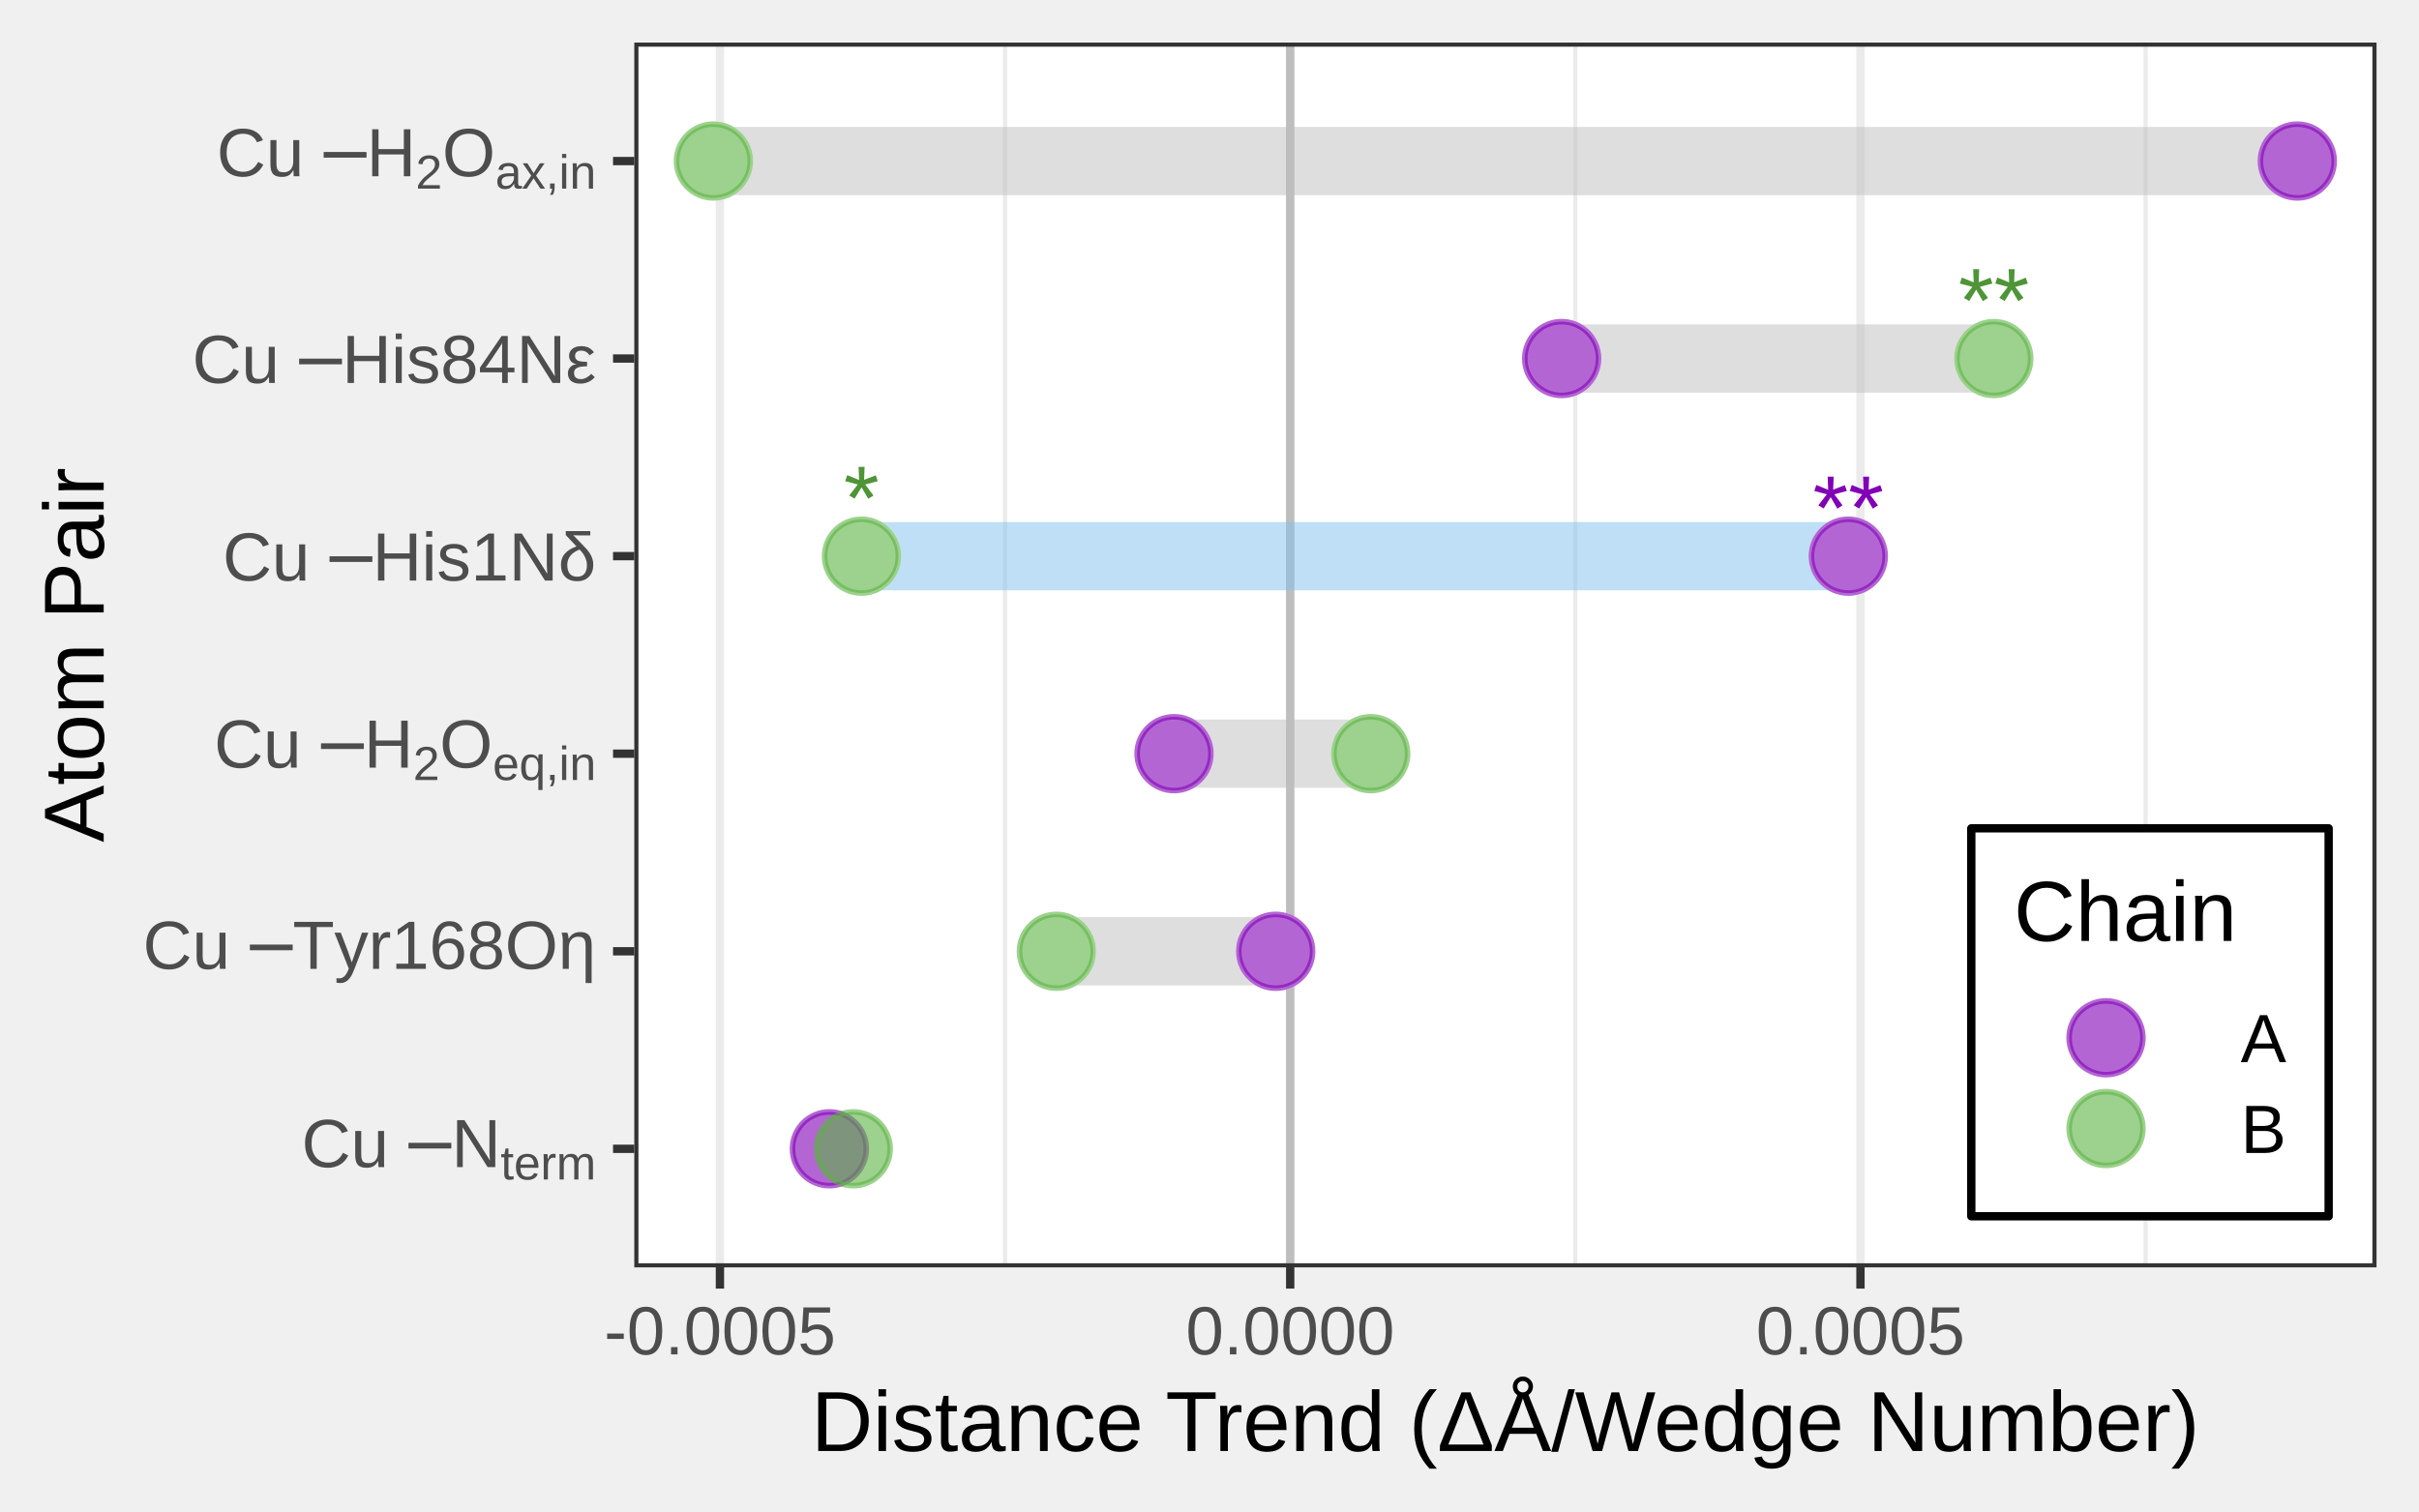
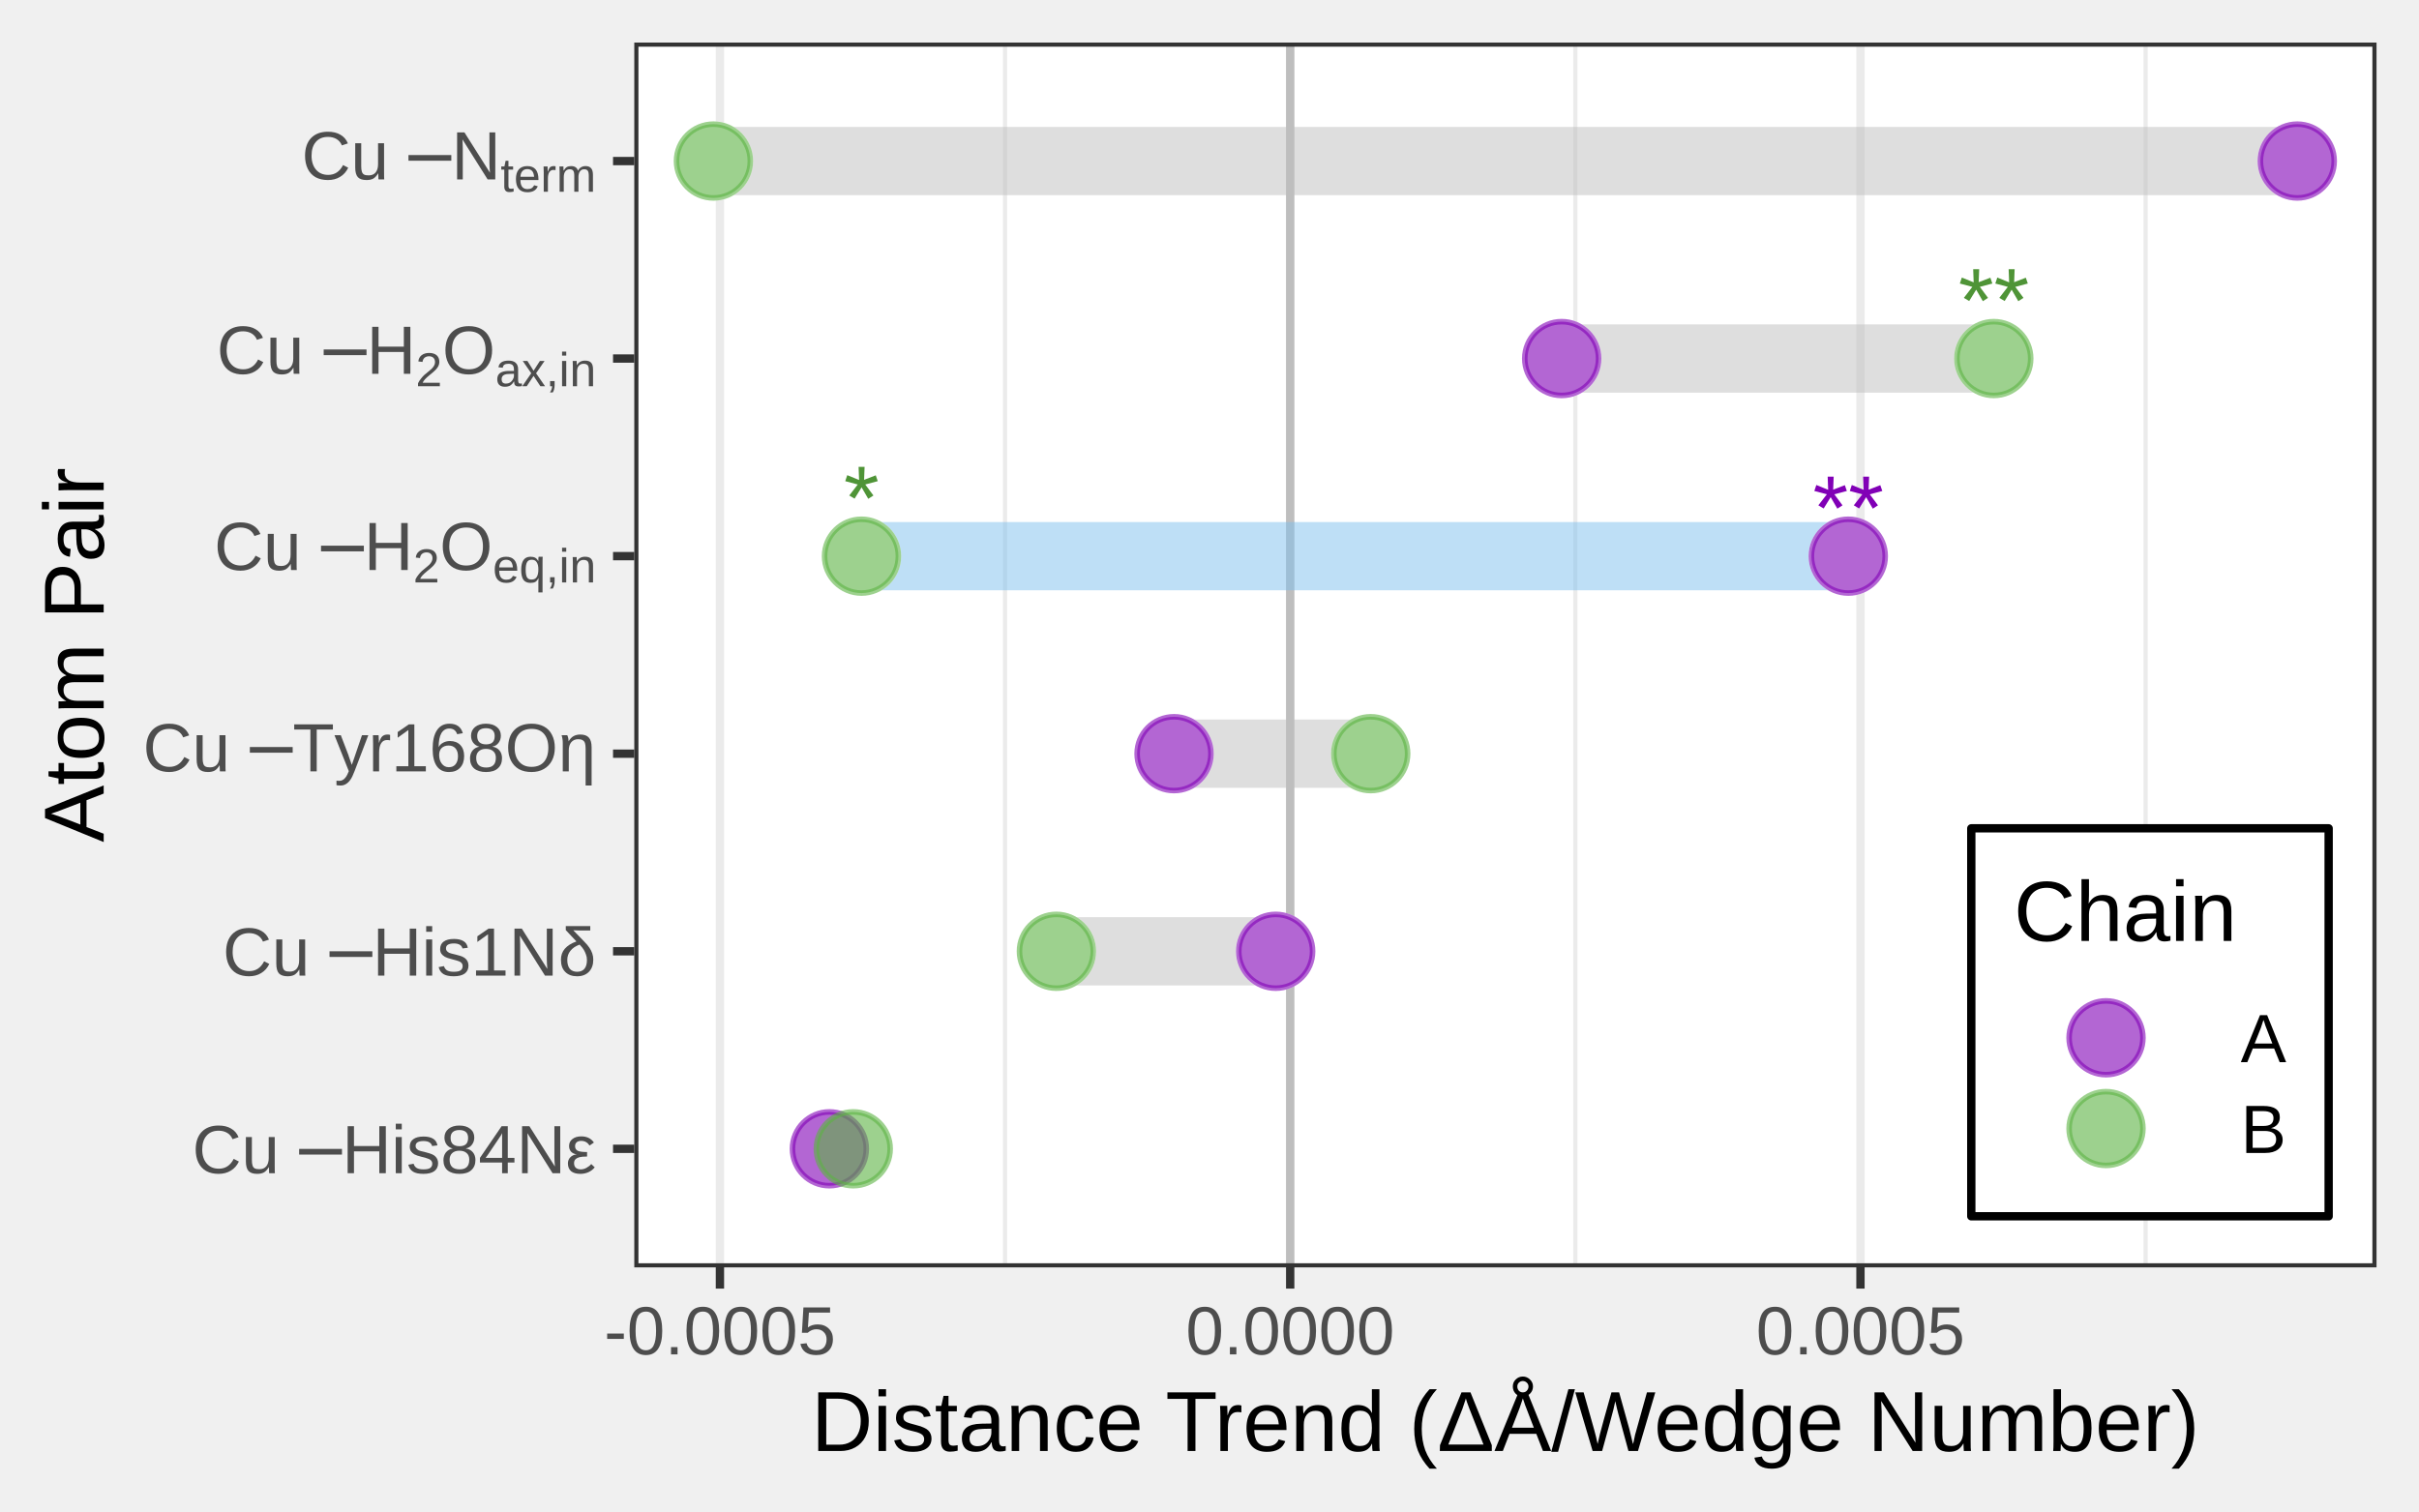
<svg xmlns="http://www.w3.org/2000/svg" width="226.77pt" height="141.73pt" viewBox="0 0 226.77 141.73">
  <g class="svglite">
    <defs>
      <style type="text/css">
    .svglite line, .svglite polyline, .svglite polygon, .svglite path, .svglite rect, .svglite circle {
      fill: none;
      stroke: #000000;
      stroke-linecap: round;
      stroke-linejoin: round;
      stroke-miterlimit: 10.00;
    }
    .svglite text {
      white-space: pre;
    }
    .svglite g.glyphgroup path {
      fill: inherit;
      stroke: none;
    }
  </style>
    </defs>
    <rect width="100%" height="100%" style="stroke: none; fill: none;" />
    <defs>
      <clipPath id="cpMC4wMHwyMjYuNzd8MC4wMHwxNDEuNzM=">
        <rect x="0.00" y="0.00" width="226.77" height="141.73" />
      </clipPath>
    </defs>
    <g clip-path="url(#cpMC4wMHwyMjYuNzd8MC4wMHwxNDEuNzM=)">
</g>
    <defs>
      <clipPath id="cpNTkuNDZ8MjIyLjc5fDMuOTl8MTE4Ljgz">
        <rect x="59.46" y="3.99" width="163.33" height="114.85" />
      </clipPath>
    </defs>
    <g clip-path="url(#cpNTkuNDZ8MjIyLjc5fDMuOTl8MTE4Ljgz)">
      <rect x="59.46" y="3.99" width="163.33" height="114.85" style="stroke-width: 0.78; stroke: none; fill: #FFFFFF;" />
      <polyline points="94.22,118.83 94.22,3.99 " style="stroke-width: 0.39; stroke: #EBEBEB; stroke-linecap: butt;" />
      <polyline points="147.68,118.83 147.68,3.99 " style="stroke-width: 0.39; stroke: #EBEBEB; stroke-linecap: butt;" />
      <polyline points="201.14,118.83 201.14,3.99 " style="stroke-width: 0.39; stroke: #EBEBEB; stroke-linecap: butt;" />
      <polyline points="67.49,118.83 67.49,3.99 " style="stroke-width: 0.78; stroke: #EBEBEB; stroke-linecap: butt;" />
      <polyline points="120.95,118.83 120.95,3.99 " style="stroke-width: 0.78; stroke: #EBEBEB; stroke-linecap: butt;" />
      <polyline points="174.41,118.83 174.41,3.99 " style="stroke-width: 0.78; stroke: #EBEBEB; stroke-linecap: butt;" />
      <line x1="120.95" y1="118.83" x2="120.95" y2="3.99" style="stroke-width: 0.78; stroke: #BEBEBE; stroke-linecap: butt;" />
      <line x1="77.75" y1="107.72" x2="79.99" y2="107.72" style="stroke-width: 6.40; stroke: #BEBEBE; stroke-opacity: 0.50; stroke-linecap: butt;" />
      <line x1="119.59" y1="89.20" x2="99.03" y2="89.20" style="stroke-width: 6.40; stroke: #BEBEBE; stroke-opacity: 0.50; stroke-linecap: butt;" />
      <line x1="110.06" y1="70.67" x2="128.50" y2="70.67" style="stroke-width: 6.40; stroke: #BEBEBE; stroke-opacity: 0.50; stroke-linecap: butt;" />
      <line x1="173.27" y1="52.15" x2="80.76" y2="52.15" style="stroke-width: 6.40; stroke: #7EC0EE; stroke-opacity: 0.50; stroke-linecap: butt;" />
      <line x1="146.40" y1="33.62" x2="186.91" y2="33.62" style="stroke-width: 6.40; stroke: #BEBEBE; stroke-opacity: 0.50; stroke-linecap: butt;" />
      <line x1="215.36" y1="15.10" x2="66.88" y2="15.10" style="stroke-width: 6.40; stroke: #BEBEBE; stroke-opacity: 0.50; stroke-linecap: butt;" />
+       <circle cx="110.06" cy="70.67" r="3.46" style="stroke-width: 0.52; stroke: #FFFFFF; fill: #FFFFFF;" />
+       <circle cx="128.50" cy="70.67" r="3.46" style="stroke-width: 0.52; stroke: #FFFFFF; fill: #FFFFFF;" />
+       <circle cx="215.36" cy="15.10" r="3.46" style="stroke-width: 0.52; stroke: #FFFFFF; fill: #FFFFFF;" />
+       <circle cx="66.88" cy="15.10" r="3.46" style="stroke-width: 0.52; stroke: #FFFFFF; fill: #FFFFFF;" />
      <circle cx="119.59" cy="89.20" r="3.46" style="stroke-width: 0.52; stroke: #FFFFFF; fill: #FFFFFF;" />
      <circle cx="99.03" cy="89.20" r="3.46" style="stroke-width: 0.52; stroke: #FFFFFF; fill: #FFFFFF;" />
      <circle cx="77.75" cy="107.72" r="3.46" style="stroke-width: 0.52; stroke: #FFFFFF; fill: #FFFFFF;" />
      <circle cx="79.99" cy="107.72" r="3.46" style="stroke-width: 0.52; stroke: #FFFFFF; fill: #FFFFFF;" />
      <circle cx="173.27" cy="52.15" r="3.46" style="stroke-width: 0.52; stroke: #FFFFFF; fill: #FFFFFF;" />
      <circle cx="80.76" cy="52.15" r="3.46" style="stroke-width: 0.52; stroke: #FFFFFF; fill: #FFFFFF;" />
      <circle cx="146.40" cy="33.62" r="3.46" style="stroke-width: 0.52; stroke: #FFFFFF; fill: #FFFFFF;" />
      <circle cx="186.91" cy="33.62" r="3.46" style="stroke-width: 0.52; stroke: #FFFFFF; fill: #FFFFFF;" />
-       <circle cx="110.06" cy="70.67" r="3.46" style="stroke-width: 0.52; stroke: #FFFFFF; fill: #FFFFFF;" />
-       <circle cx="128.50" cy="70.67" r="3.46" style="stroke-width: 0.52; stroke: #FFFFFF; fill: #FFFFFF;" />
-       <circle cx="215.36" cy="15.10" r="3.46" style="stroke-width: 0.52; stroke: #FFFFFF; fill: #FFFFFF;" />
-       <circle cx="66.88" cy="15.10" r="3.46" style="stroke-width: 0.52; stroke: #FFFFFF; fill: #FFFFFF;" />
+       <circle cx="110.06" cy="70.67" r="3.46" style="stroke-width: 0.52; stroke: #8100B6; stroke-opacity: 0.60; fill: #8100B6; fill-opacity: 0.60;" />
+       <circle cx="128.50" cy="70.67" r="3.46" style="stroke-width: 0.52; stroke: #5CB344; stroke-opacity: 0.60; fill: #5CB344; fill-opacity: 0.60;" />
+       <circle cx="215.36" cy="15.10" r="3.46" style="stroke-width: 0.52; stroke: #8100B6; stroke-opacity: 0.60; fill: #8100B6; fill-opacity: 0.60;" />
+       <circle cx="66.88" cy="15.10" r="3.46" style="stroke-width: 0.52; stroke: #5CB344; stroke-opacity: 0.60; fill: #5CB344; fill-opacity: 0.60;" />
      <circle cx="119.59" cy="89.20" r="3.46" style="stroke-width: 0.52; stroke: #8100B6; stroke-opacity: 0.60; fill: #8100B6; fill-opacity: 0.60;" />
      <circle cx="99.03" cy="89.20" r="3.46" style="stroke-width: 0.52; stroke: #5CB344; stroke-opacity: 0.60; fill: #5CB344; fill-opacity: 0.60;" />
      <circle cx="77.75" cy="107.72" r="3.46" style="stroke-width: 0.52; stroke: #8100B6; stroke-opacity: 0.60; fill: #8100B6; fill-opacity: 0.60;" />
      <circle cx="79.99" cy="107.72" r="3.46" style="stroke-width: 0.52; stroke: #5CB344; stroke-opacity: 0.60; fill: #5CB344; fill-opacity: 0.60;" />
      <circle cx="173.27" cy="52.15" r="3.46" style="stroke-width: 0.52; stroke: #8100B6; stroke-opacity: 0.60; fill: #8100B6; fill-opacity: 0.60;" />
      <circle cx="80.76" cy="52.15" r="3.46" style="stroke-width: 0.52; stroke: #5CB344; stroke-opacity: 0.60; fill: #5CB344; fill-opacity: 0.60;" />
      <circle cx="146.40" cy="33.62" r="3.46" style="stroke-width: 0.52; stroke: #8100B6; stroke-opacity: 0.60; fill: #8100B6; fill-opacity: 0.60;" />
      <circle cx="186.91" cy="33.62" r="3.46" style="stroke-width: 0.52; stroke: #5CB344; stroke-opacity: 0.60; fill: #5CB344; fill-opacity: 0.60;" />
-       <circle cx="110.06" cy="70.67" r="3.46" style="stroke-width: 0.52; stroke: #8100B6; stroke-opacity: 0.60; fill: #8100B6; fill-opacity: 0.60;" />
-       <circle cx="128.50" cy="70.67" r="3.46" style="stroke-width: 0.52; stroke: #5CB344; stroke-opacity: 0.60; fill: #5CB344; fill-opacity: 0.60;" />
-       <circle cx="215.36" cy="15.10" r="3.46" style="stroke-width: 0.52; stroke: #8100B6; stroke-opacity: 0.60; fill: #8100B6; fill-opacity: 0.60;" />
-       <circle cx="66.88" cy="15.10" r="3.46" style="stroke-width: 0.52; stroke: #5CB344; stroke-opacity: 0.60; fill: #5CB344; fill-opacity: 0.60;" />
+       <text x="110.06" y="69.10" text-anchor="middle" style="font-size: 8.54px;fill: #8100B6; font-family: &quot;Arial&quot;;" textLength="2.38px" lengthAdjust="spacingAndGlyphs"> </text>
+       <text x="215.36" y="13.52" text-anchor="middle" style="font-size: 8.54px;fill: #8100B6; font-family: &quot;Arial&quot;;" textLength="2.38px" lengthAdjust="spacingAndGlyphs"> </text>
      <text x="119.59" y="87.62" text-anchor="middle" style="font-size: 8.54px;fill: #8100B6; font-family: &quot;Arial&quot;;" textLength="2.38px" lengthAdjust="spacingAndGlyphs"> </text>
      <text x="77.75" y="106.14" text-anchor="middle" style="font-size: 8.54px;fill: #8100B6; font-family: &quot;Arial&quot;;" textLength="2.38px" lengthAdjust="spacingAndGlyphs"> </text>
      <text x="173.27" y="50.57" text-anchor="middle" style="font-size: 8.54px;fill: #8100B6; font-family: &quot;Arial&quot;;" textLength="6.62px" lengthAdjust="spacingAndGlyphs">**</text>
      <text x="146.40" y="32.05" text-anchor="middle" style="font-size: 8.54px;fill: #8100B6; font-family: &quot;Arial&quot;;" textLength="2.38px" lengthAdjust="spacingAndGlyphs"> </text>
-       <text x="110.06" y="69.10" text-anchor="middle" style="font-size: 8.54px;fill: #8100B6; font-family: &quot;Arial&quot;;" textLength="2.38px" lengthAdjust="spacingAndGlyphs"> </text>
-       <text x="215.36" y="13.52" text-anchor="middle" style="font-size: 8.54px;fill: #8100B6; font-family: &quot;Arial&quot;;" textLength="2.38px" lengthAdjust="spacingAndGlyphs"> </text>
+       <text x="128.50" y="68.17" text-anchor="middle" style="font-size: 8.54px;fill: #4F9437; font-family: &quot;Arial&quot;;" textLength="2.38px" lengthAdjust="spacingAndGlyphs"> </text>
+       <text x="66.88" y="12.60" text-anchor="middle" style="font-size: 8.54px;fill: #4F9437; font-family: &quot;Arial&quot;;" textLength="2.38px" lengthAdjust="spacingAndGlyphs"> </text>
      <text x="99.03" y="86.69" text-anchor="middle" style="font-size: 8.54px;fill: #4F9437; font-family: &quot;Arial&quot;;" textLength="2.38px" lengthAdjust="spacingAndGlyphs"> </text>
      <text x="79.99" y="105.22" text-anchor="middle" style="font-size: 8.54px;fill: #4F9437; font-family: &quot;Arial&quot;;" textLength="2.38px" lengthAdjust="spacingAndGlyphs"> </text>
      <text x="80.76" y="49.65" text-anchor="middle" style="font-size: 8.54px;fill: #4F9437; font-family: &quot;Arial&quot;;" textLength="3.31px" lengthAdjust="spacingAndGlyphs">*</text>
      <text x="186.91" y="31.12" text-anchor="middle" style="font-size: 8.54px;fill: #4F9437; font-family: &quot;Arial&quot;;" textLength="6.62px" lengthAdjust="spacingAndGlyphs">**</text>
-       <text x="128.50" y="68.17" text-anchor="middle" style="font-size: 8.54px;fill: #4F9437; font-family: &quot;Arial&quot;;" textLength="2.38px" lengthAdjust="spacingAndGlyphs"> </text>
-       <text x="66.88" y="12.60" text-anchor="middle" style="font-size: 8.54px;fill: #4F9437; font-family: &quot;Arial&quot;;" textLength="2.38px" lengthAdjust="spacingAndGlyphs"> </text>
      <rect x="59.46" y="3.99" width="163.33" height="114.85" style="stroke-width: 0.78; stroke: #333333;" />
    </g>
    <g clip-path="url(#cpMC4wMHwyMjYuNzd8MC4wMHwxNDEuNzM=)">
-       <text x="28.27" y="109.44" style="font-size: 6.40px;fill: #4D4D4D; font-family: &quot;Arial&quot;;" textLength="4.61px" lengthAdjust="spacingAndGlyphs">C</text>
-       <text x="32.88" y="109.44" style="font-size: 6.40px;fill: #4D4D4D; font-family: &quot;Arial&quot;;" textLength="3.55px" lengthAdjust="spacingAndGlyphs">u</text>
-       <text x="37.62" y="109.44" style="font-size: 6.40px;fill: #4D4D4D; font-family: &quot;Symbol&quot;;" textLength="3.50px" lengthAdjust="spacingAndGlyphs">−</text>
-       <text x="42.32" y="109.44" style="font-size: 6.40px;fill: #4D4D4D; font-family: &quot;Arial&quot;;" textLength="4.61px" lengthAdjust="spacingAndGlyphs">N</text>
-       <text x="46.93" y="110.60" style="font-size: 4.48px;fill: #4D4D4D; font-family: &quot;Arial&quot;;" textLength="1.23px" lengthAdjust="spacingAndGlyphs">t</text>
-       <text x="48.18" y="110.60" style="font-size: 4.48px;fill: #4D4D4D; font-family: &quot;Arial&quot;;" textLength="2.48px" lengthAdjust="spacingAndGlyphs">e</text>
-       <text x="50.66" y="110.60" style="font-size: 4.48px;fill: #4D4D4D; font-family: &quot;Arial&quot;;" textLength="1.48px" lengthAdjust="spacingAndGlyphs">r</text>
-       <text x="52.15" y="110.60" style="font-size: 4.48px;fill: #4D4D4D; font-family: &quot;Arial&quot;;" textLength="3.72px" lengthAdjust="spacingAndGlyphs">m</text>
-       <text x="13.39" y="90.85" style="font-size: 6.40px;fill: #4D4D4D; font-family: &quot;Arial&quot;;" textLength="4.61px" lengthAdjust="spacingAndGlyphs">C</text>
-       <text x="18.01" y="90.85" style="font-size: 6.40px;fill: #4D4D4D; font-family: &quot;Arial&quot;;" textLength="3.55px" lengthAdjust="spacingAndGlyphs">u</text>
-       <text x="22.75" y="90.85" style="font-size: 6.40px;fill: #4D4D4D; font-family: &quot;Symbol&quot;;" textLength="3.50px" lengthAdjust="spacingAndGlyphs">−</text>
-       <text x="27.44" y="90.85" style="font-size: 6.40px;fill: #4D4D4D; font-family: &quot;Arial&quot;;" textLength="3.91px" lengthAdjust="spacingAndGlyphs">T</text>
-       <text x="31.34" y="90.85" style="font-size: 6.40px;fill: #4D4D4D; font-family: &quot;Arial&quot;;" textLength="3.20px" lengthAdjust="spacingAndGlyphs">y</text>
-       <text x="34.54" y="90.85" style="font-size: 6.40px;fill: #4D4D4D; font-family: &quot;Arial&quot;;" textLength="2.12px" lengthAdjust="spacingAndGlyphs">r</text>
-       <text x="36.67" y="90.85" style="font-size: 6.40px;fill: #4D4D4D; font-family: &quot;Arial&quot;;" textLength="3.55px" lengthAdjust="spacingAndGlyphs">1</text>
-       <text x="40.23" y="90.85" style="font-size: 6.40px;fill: #4D4D4D; font-family: &quot;Arial&quot;;" textLength="3.55px" lengthAdjust="spacingAndGlyphs">6</text>
-       <text x="43.78" y="90.85" style="font-size: 6.40px;fill: #4D4D4D; font-family: &quot;Arial&quot;;" textLength="3.55px" lengthAdjust="spacingAndGlyphs">8</text>
-       <text x="47.34" y="90.85" style="font-size: 6.40px;fill: #4D4D4D; font-family: &quot;Arial&quot;;" textLength="4.97px" lengthAdjust="spacingAndGlyphs">O</text>
-       <text x="52.32" y="90.85" style="font-size: 6.40px;fill: #4D4D4D; font-family: &quot;Arial&quot;;" textLength="3.55px" lengthAdjust="spacingAndGlyphs">η</text>
-       <text x="20.07" y="71.98" style="font-size: 6.40px;fill: #4D4D4D; font-family: &quot;Arial&quot;;" textLength="4.61px" lengthAdjust="spacingAndGlyphs">C</text>
-       <text x="24.68" y="71.98" style="font-size: 6.40px;fill: #4D4D4D; font-family: &quot;Arial&quot;;" textLength="3.55px" lengthAdjust="spacingAndGlyphs">u</text>
-       <text x="29.42" y="71.98" style="font-size: 6.40px;fill: #4D4D4D; font-family: &quot;Symbol&quot;;" textLength="3.50px" lengthAdjust="spacingAndGlyphs">−</text>
-       <text x="34.11" y="71.98" style="font-size: 6.40px;fill: #4D4D4D; font-family: &quot;Arial&quot;;" textLength="4.61px" lengthAdjust="spacingAndGlyphs">H</text>
-       <text x="38.73" y="73.14" style="font-size: 4.48px;fill: #4D4D4D; font-family: &quot;Arial&quot;;" textLength="2.48px" lengthAdjust="spacingAndGlyphs">2</text>
-       <text x="41.21" y="71.98" style="font-size: 6.40px;fill: #4D4D4D; font-family: &quot;Arial&quot;;" textLength="4.97px" lengthAdjust="spacingAndGlyphs">O</text>
-       <text x="46.19" y="73.14" style="font-size: 4.48px;fill: #4D4D4D; font-family: &quot;Arial&quot;;" textLength="2.48px" lengthAdjust="spacingAndGlyphs">e</text>
-       <text x="48.67" y="73.14" style="font-size: 4.48px;fill: #4D4D4D; font-family: &quot;Arial&quot;;" textLength="2.48px" lengthAdjust="spacingAndGlyphs">q</text>
-       <text x="51.15" y="73.14" style="font-size: 4.48px;fill: #4D4D4D; font-family: &quot;Arial&quot;;" textLength="4.72px" lengthAdjust="spacingAndGlyphs">,in</text>
-       <text x="20.87" y="54.44" style="font-size: 6.40px;fill: #4D4D4D; font-family: &quot;Arial&quot;;" textLength="4.61px" lengthAdjust="spacingAndGlyphs">C</text>
-       <text x="25.48" y="54.44" style="font-size: 6.40px;fill: #4D4D4D; font-family: &quot;Arial&quot;;" textLength="3.55px" lengthAdjust="spacingAndGlyphs">u</text>
-       <text x="30.22" y="54.44" style="font-size: 6.40px;fill: #4D4D4D; font-family: &quot;Symbol&quot;;" textLength="3.50px" lengthAdjust="spacingAndGlyphs">−</text>
-       <text x="34.91" y="54.44" style="font-size: 6.40px;fill: #4D4D4D; font-family: &quot;Arial&quot;;" textLength="4.61px" lengthAdjust="spacingAndGlyphs">H</text>
-       <text x="39.53" y="54.44" style="font-size: 6.40px;fill: #4D4D4D; font-family: &quot;Arial&quot;;" textLength="1.42px" lengthAdjust="spacingAndGlyphs">i</text>
-       <text x="40.95" y="54.44" style="font-size: 6.40px;fill: #4D4D4D; font-family: &quot;Arial&quot;;" textLength="3.20px" lengthAdjust="spacingAndGlyphs">s</text>
-       <text x="44.14" y="54.44" style="font-size: 6.40px;fill: #4D4D4D; font-family: &quot;Arial&quot;;" textLength="3.55px" lengthAdjust="spacingAndGlyphs">1</text>
-       <text x="47.70" y="54.44" style="font-size: 6.40px;fill: #4D4D4D; font-family: &quot;Arial&quot;;" textLength="4.61px" lengthAdjust="spacingAndGlyphs">N</text>
-       <text x="52.32" y="54.44" style="font-size: 6.40px;fill: #4D4D4D; font-family: &quot;Arial&quot;;" textLength="3.56px" lengthAdjust="spacingAndGlyphs">δ</text>
-       <text x="18.02" y="35.91" style="font-size: 6.40px;fill: #4D4D4D; font-family: &quot;Arial&quot;;" textLength="4.61px" lengthAdjust="spacingAndGlyphs">C</text>
-       <text x="22.63" y="35.91" style="font-size: 6.40px;fill: #4D4D4D; font-family: &quot;Arial&quot;;" textLength="3.55px" lengthAdjust="spacingAndGlyphs">u</text>
-       <text x="27.37" y="35.91" style="font-size: 6.40px;fill: #4D4D4D; font-family: &quot;Symbol&quot;;" textLength="3.50px" lengthAdjust="spacingAndGlyphs">−</text>
-       <text x="32.06" y="35.91" style="font-size: 6.40px;fill: #4D4D4D; font-family: &quot;Arial&quot;;" textLength="4.61px" lengthAdjust="spacingAndGlyphs">H</text>
-       <text x="36.68" y="35.91" style="font-size: 6.40px;fill: #4D4D4D; font-family: &quot;Arial&quot;;" textLength="1.42px" lengthAdjust="spacingAndGlyphs">i</text>
-       <text x="38.10" y="35.91" style="font-size: 6.40px;fill: #4D4D4D; font-family: &quot;Arial&quot;;" textLength="3.20px" lengthAdjust="spacingAndGlyphs">s</text>
-       <text x="41.29" y="35.91" style="font-size: 6.40px;fill: #4D4D4D; font-family: &quot;Arial&quot;;" textLength="3.55px" lengthAdjust="spacingAndGlyphs">8</text>
-       <text x="44.85" y="35.91" style="font-size: 6.40px;fill: #4D4D4D; font-family: &quot;Arial&quot;;" textLength="3.55px" lengthAdjust="spacingAndGlyphs">4</text>
-       <text x="48.41" y="35.91" style="font-size: 6.40px;fill: #4D4D4D; font-family: &quot;Arial&quot;;" textLength="4.61px" lengthAdjust="spacingAndGlyphs">N</text>
-       <text x="53.02" y="35.91" style="font-size: 6.40px;fill: #4D4D4D; font-family: &quot;Arial&quot;;" textLength="2.84px" lengthAdjust="spacingAndGlyphs">ε</text>
-       <text x="20.31" y="16.53" style="font-size: 6.40px;fill: #4D4D4D; font-family: &quot;Arial&quot;;" textLength="4.61px" lengthAdjust="spacingAndGlyphs">C</text>
-       <text x="24.93" y="16.53" style="font-size: 6.40px;fill: #4D4D4D; font-family: &quot;Arial&quot;;" textLength="3.55px" lengthAdjust="spacingAndGlyphs">u</text>
-       <text x="29.67" y="16.53" style="font-size: 6.40px;fill: #4D4D4D; font-family: &quot;Symbol&quot;;" textLength="3.50px" lengthAdjust="spacingAndGlyphs">−</text>
-       <text x="34.36" y="16.53" style="font-size: 6.40px;fill: #4D4D4D; font-family: &quot;Arial&quot;;" textLength="4.61px" lengthAdjust="spacingAndGlyphs">H</text>
-       <text x="38.97" y="17.69" style="font-size: 4.48px;fill: #4D4D4D; font-family: &quot;Arial&quot;;" textLength="2.48px" lengthAdjust="spacingAndGlyphs">2</text>
-       <text x="41.46" y="16.53" style="font-size: 6.40px;fill: #4D4D4D; font-family: &quot;Arial&quot;;" textLength="4.97px" lengthAdjust="spacingAndGlyphs">O</text>
-       <text x="46.43" y="17.69" style="font-size: 4.48px;fill: #4D4D4D; font-family: &quot;Arial&quot;;" textLength="2.48px" lengthAdjust="spacingAndGlyphs">a</text>
-       <text x="48.91" y="17.69" style="font-size: 4.48px;fill: #4D4D4D; font-family: &quot;Arial&quot;;" textLength="2.23px" lengthAdjust="spacingAndGlyphs">x</text>
-       <text x="51.15" y="17.69" style="font-size: 4.48px;fill: #4D4D4D; font-family: &quot;Arial&quot;;" textLength="4.72px" lengthAdjust="spacingAndGlyphs">,in</text>
+       <text x="18.02" y="110.01" style="font-size: 6.40px;fill: #4D4D4D; font-family: &quot;Arial&quot;;" textLength="4.61px" lengthAdjust="spacingAndGlyphs">C</text>
+       <text x="22.63" y="110.01" style="font-size: 6.40px;fill: #4D4D4D; font-family: &quot;Arial&quot;;" textLength="3.55px" lengthAdjust="spacingAndGlyphs">u</text>
+       <text x="27.37" y="110.01" style="font-size: 6.40px;fill: #4D4D4D; font-family: &quot;Symbol&quot;;" textLength="3.50px" lengthAdjust="spacingAndGlyphs">−</text>
+       <text x="32.06" y="110.01" style="font-size: 6.40px;fill: #4D4D4D; font-family: &quot;Arial&quot;;" textLength="4.61px" lengthAdjust="spacingAndGlyphs">H</text>
+       <text x="36.68" y="110.01" style="font-size: 6.40px;fill: #4D4D4D; font-family: &quot;Arial&quot;;" textLength="1.42px" lengthAdjust="spacingAndGlyphs">i</text>
+       <text x="38.10" y="110.01" style="font-size: 6.40px;fill: #4D4D4D; font-family: &quot;Arial&quot;;" textLength="3.20px" lengthAdjust="spacingAndGlyphs">s</text>
+       <text x="41.29" y="110.01" style="font-size: 6.40px;fill: #4D4D4D; font-family: &quot;Arial&quot;;" textLength="3.55px" lengthAdjust="spacingAndGlyphs">8</text>
+       <text x="44.85" y="110.01" style="font-size: 6.40px;fill: #4D4D4D; font-family: &quot;Arial&quot;;" textLength="3.55px" lengthAdjust="spacingAndGlyphs">4</text>
+       <text x="48.41" y="110.01" style="font-size: 6.40px;fill: #4D4D4D; font-family: &quot;Arial&quot;;" textLength="4.61px" lengthAdjust="spacingAndGlyphs">N</text>
+       <text x="53.02" y="110.01" style="font-size: 6.40px;fill: #4D4D4D; font-family: &quot;Arial&quot;;" textLength="2.84px" lengthAdjust="spacingAndGlyphs">ε</text>
+       <text x="20.87" y="91.48" style="font-size: 6.40px;fill: #4D4D4D; font-family: &quot;Arial&quot;;" textLength="4.61px" lengthAdjust="spacingAndGlyphs">C</text>
+       <text x="25.48" y="91.48" style="font-size: 6.40px;fill: #4D4D4D; font-family: &quot;Arial&quot;;" textLength="3.55px" lengthAdjust="spacingAndGlyphs">u</text>
+       <text x="30.22" y="91.48" style="font-size: 6.40px;fill: #4D4D4D; font-family: &quot;Symbol&quot;;" textLength="3.50px" lengthAdjust="spacingAndGlyphs">−</text>
+       <text x="34.91" y="91.48" style="font-size: 6.40px;fill: #4D4D4D; font-family: &quot;Arial&quot;;" textLength="4.61px" lengthAdjust="spacingAndGlyphs">H</text>
+       <text x="39.53" y="91.48" style="font-size: 6.40px;fill: #4D4D4D; font-family: &quot;Arial&quot;;" textLength="1.42px" lengthAdjust="spacingAndGlyphs">i</text>
+       <text x="40.95" y="91.48" style="font-size: 6.40px;fill: #4D4D4D; font-family: &quot;Arial&quot;;" textLength="3.20px" lengthAdjust="spacingAndGlyphs">s</text>
+       <text x="44.14" y="91.48" style="font-size: 6.40px;fill: #4D4D4D; font-family: &quot;Arial&quot;;" textLength="3.55px" lengthAdjust="spacingAndGlyphs">1</text>
+       <text x="47.70" y="91.48" style="font-size: 6.40px;fill: #4D4D4D; font-family: &quot;Arial&quot;;" textLength="4.61px" lengthAdjust="spacingAndGlyphs">N</text>
+       <text x="52.32" y="91.48" style="font-size: 6.40px;fill: #4D4D4D; font-family: &quot;Arial&quot;;" textLength="3.56px" lengthAdjust="spacingAndGlyphs">δ</text>
+       <text x="13.39" y="72.33" style="font-size: 6.40px;fill: #4D4D4D; font-family: &quot;Arial&quot;;" textLength="4.61px" lengthAdjust="spacingAndGlyphs">C</text>
+       <text x="18.01" y="72.33" style="font-size: 6.40px;fill: #4D4D4D; font-family: &quot;Arial&quot;;" textLength="3.55px" lengthAdjust="spacingAndGlyphs">u</text>
+       <text x="22.75" y="72.33" style="font-size: 6.40px;fill: #4D4D4D; font-family: &quot;Symbol&quot;;" textLength="3.50px" lengthAdjust="spacingAndGlyphs">−</text>
+       <text x="27.44" y="72.33" style="font-size: 6.40px;fill: #4D4D4D; font-family: &quot;Arial&quot;;" textLength="3.91px" lengthAdjust="spacingAndGlyphs">T</text>
+       <text x="31.34" y="72.33" style="font-size: 6.40px;fill: #4D4D4D; font-family: &quot;Arial&quot;;" textLength="3.20px" lengthAdjust="spacingAndGlyphs">y</text>
+       <text x="34.54" y="72.33" style="font-size: 6.40px;fill: #4D4D4D; font-family: &quot;Arial&quot;;" textLength="2.12px" lengthAdjust="spacingAndGlyphs">r</text>
+       <text x="36.67" y="72.33" style="font-size: 6.40px;fill: #4D4D4D; font-family: &quot;Arial&quot;;" textLength="3.55px" lengthAdjust="spacingAndGlyphs">1</text>
+       <text x="40.23" y="72.33" style="font-size: 6.40px;fill: #4D4D4D; font-family: &quot;Arial&quot;;" textLength="3.55px" lengthAdjust="spacingAndGlyphs">6</text>
+       <text x="43.78" y="72.33" style="font-size: 6.40px;fill: #4D4D4D; font-family: &quot;Arial&quot;;" textLength="3.55px" lengthAdjust="spacingAndGlyphs">8</text>
+       <text x="47.34" y="72.33" style="font-size: 6.40px;fill: #4D4D4D; font-family: &quot;Arial&quot;;" textLength="4.97px" lengthAdjust="spacingAndGlyphs">O</text>
+       <text x="52.32" y="72.33" style="font-size: 6.40px;fill: #4D4D4D; font-family: &quot;Arial&quot;;" textLength="3.55px" lengthAdjust="spacingAndGlyphs">η</text>
+       <text x="20.07" y="53.45" style="font-size: 6.40px;fill: #4D4D4D; font-family: &quot;Arial&quot;;" textLength="4.61px" lengthAdjust="spacingAndGlyphs">C</text>
+       <text x="24.68" y="53.45" style="font-size: 6.40px;fill: #4D4D4D; font-family: &quot;Arial&quot;;" textLength="3.55px" lengthAdjust="spacingAndGlyphs">u</text>
+       <text x="29.42" y="53.45" style="font-size: 6.40px;fill: #4D4D4D; font-family: &quot;Symbol&quot;;" textLength="3.50px" lengthAdjust="spacingAndGlyphs">−</text>
+       <text x="34.11" y="53.45" style="font-size: 6.40px;fill: #4D4D4D; font-family: &quot;Arial&quot;;" textLength="4.61px" lengthAdjust="spacingAndGlyphs">H</text>
+       <text x="38.73" y="54.61" style="font-size: 4.48px;fill: #4D4D4D; font-family: &quot;Arial&quot;;" textLength="2.48px" lengthAdjust="spacingAndGlyphs">2</text>
+       <text x="41.21" y="53.45" style="font-size: 6.40px;fill: #4D4D4D; font-family: &quot;Arial&quot;;" textLength="4.97px" lengthAdjust="spacingAndGlyphs">O</text>
+       <text x="46.19" y="54.61" style="font-size: 4.48px;fill: #4D4D4D; font-family: &quot;Arial&quot;;" textLength="2.48px" lengthAdjust="spacingAndGlyphs">e</text>
+       <text x="48.67" y="54.61" style="font-size: 4.48px;fill: #4D4D4D; font-family: &quot;Arial&quot;;" textLength="2.48px" lengthAdjust="spacingAndGlyphs">q</text>
+       <text x="51.15" y="54.61" style="font-size: 4.48px;fill: #4D4D4D; font-family: &quot;Arial&quot;;" textLength="4.72px" lengthAdjust="spacingAndGlyphs">,in</text>
+       <text x="20.31" y="35.05" style="font-size: 6.40px;fill: #4D4D4D; font-family: &quot;Arial&quot;;" textLength="4.61px" lengthAdjust="spacingAndGlyphs">C</text>
+       <text x="24.93" y="35.05" style="font-size: 6.40px;fill: #4D4D4D; font-family: &quot;Arial&quot;;" textLength="3.55px" lengthAdjust="spacingAndGlyphs">u</text>
+       <text x="29.67" y="35.05" style="font-size: 6.40px;fill: #4D4D4D; font-family: &quot;Symbol&quot;;" textLength="3.50px" lengthAdjust="spacingAndGlyphs">−</text>
+       <text x="34.36" y="35.05" style="font-size: 6.40px;fill: #4D4D4D; font-family: &quot;Arial&quot;;" textLength="4.61px" lengthAdjust="spacingAndGlyphs">H</text>
+       <text x="38.97" y="36.22" style="font-size: 4.48px;fill: #4D4D4D; font-family: &quot;Arial&quot;;" textLength="2.48px" lengthAdjust="spacingAndGlyphs">2</text>
+       <text x="41.46" y="35.05" style="font-size: 6.40px;fill: #4D4D4D; font-family: &quot;Arial&quot;;" textLength="4.97px" lengthAdjust="spacingAndGlyphs">O</text>
+       <text x="46.43" y="36.22" style="font-size: 4.48px;fill: #4D4D4D; font-family: &quot;Arial&quot;;" textLength="2.48px" lengthAdjust="spacingAndGlyphs">a</text>
+       <text x="48.91" y="36.22" style="font-size: 4.48px;fill: #4D4D4D; font-family: &quot;Arial&quot;;" textLength="2.23px" lengthAdjust="spacingAndGlyphs">x</text>
+       <text x="51.15" y="36.22" style="font-size: 4.48px;fill: #4D4D4D; font-family: &quot;Arial&quot;;" textLength="4.72px" lengthAdjust="spacingAndGlyphs">,in</text>
+       <text x="28.27" y="16.82" style="font-size: 6.40px;fill: #4D4D4D; font-family: &quot;Arial&quot;;" textLength="4.61px" lengthAdjust="spacingAndGlyphs">C</text>
+       <text x="32.88" y="16.82" style="font-size: 6.40px;fill: #4D4D4D; font-family: &quot;Arial&quot;;" textLength="3.55px" lengthAdjust="spacingAndGlyphs">u</text>
+       <text x="37.62" y="16.82" style="font-size: 6.40px;fill: #4D4D4D; font-family: &quot;Symbol&quot;;" textLength="3.50px" lengthAdjust="spacingAndGlyphs">−</text>
+       <text x="42.32" y="16.82" style="font-size: 6.40px;fill: #4D4D4D; font-family: &quot;Arial&quot;;" textLength="4.61px" lengthAdjust="spacingAndGlyphs">N</text>
+       <text x="46.93" y="17.98" style="font-size: 4.48px;fill: #4D4D4D; font-family: &quot;Arial&quot;;" textLength="1.23px" lengthAdjust="spacingAndGlyphs">t</text>
+       <text x="48.18" y="17.98" style="font-size: 4.48px;fill: #4D4D4D; font-family: &quot;Arial&quot;;" textLength="2.48px" lengthAdjust="spacingAndGlyphs">e</text>
+       <text x="50.66" y="17.98" style="font-size: 4.48px;fill: #4D4D4D; font-family: &quot;Arial&quot;;" textLength="1.48px" lengthAdjust="spacingAndGlyphs">r</text>
+       <text x="52.15" y="17.98" style="font-size: 4.48px;fill: #4D4D4D; font-family: &quot;Arial&quot;;" textLength="3.72px" lengthAdjust="spacingAndGlyphs">m</text>
      <polyline points="57.47,107.72 59.46,107.72 " style="stroke-width: 0.78; stroke: #333333; stroke-linecap: butt;" />
      <polyline points="57.47,89.20 59.46,89.20 " style="stroke-width: 0.78; stroke: #333333; stroke-linecap: butt;" />
      <polyline points="57.47,70.67 59.46,70.67 " style="stroke-width: 0.78; stroke: #333333; stroke-linecap: butt;" />
      <polyline points="57.47,52.15 59.46,52.15 " style="stroke-width: 0.78; stroke: #333333; stroke-linecap: butt;" />
      <polyline points="57.47,33.62 59.46,33.62 " style="stroke-width: 0.78; stroke: #333333; stroke-linecap: butt;" />
      <polyline points="57.47,15.10 59.46,15.10 " style="stroke-width: 0.78; stroke: #333333; stroke-linecap: butt;" />
      <polyline points="67.49,120.83 67.49,118.83 " style="stroke-width: 0.78; stroke: #333333; stroke-linecap: butt;" />
      <polyline points="120.95,120.83 120.95,118.83 " style="stroke-width: 0.78; stroke: #333333; stroke-linecap: butt;" />
      <polyline points="174.41,120.83 174.41,118.83 " style="stroke-width: 0.78; stroke: #333333; stroke-linecap: butt;" />
      <text x="67.49" y="127.00" text-anchor="middle" style="font-size: 6.40px;fill: #4D4D4D; font-family: &quot;Arial&quot;;" textLength="21.64px" lengthAdjust="spacingAndGlyphs">-0.0005</text>
      <text x="120.95" y="127.00" text-anchor="middle" style="font-size: 6.40px;fill: #4D4D4D; font-family: &quot;Arial&quot;;" textLength="19.52px" lengthAdjust="spacingAndGlyphs">0.0000</text>
      <text x="174.41" y="127.00" text-anchor="middle" style="font-size: 6.40px;fill: #4D4D4D; font-family: &quot;Arial&quot;;" textLength="19.52px" lengthAdjust="spacingAndGlyphs">0.0005</text>
      <text x="141.12" y="136.06" text-anchor="middle" style="font-size: 8.00px; font-family: &quot;Arial&quot;;" textLength="130.23px" lengthAdjust="spacingAndGlyphs">Distance Trend (ΔÅ/Wedge Number)</text>
      <text transform="translate(9.72,61.41) rotate(-90)" text-anchor="middle" style="font-size: 8.00px; font-family: &quot;Arial&quot;;" textLength="35.16px" lengthAdjust="spacingAndGlyphs">Atom Pair</text>
      <rect x="184.80" y="77.67" width="33.50" height="36.38" style="stroke-width: 0.78; fill: #FFFFFF;" />
      <text x="188.79" y="88.23" style="font-size: 8.00px; font-family: &quot;Arial&quot;;" textLength="20.92px" lengthAdjust="spacingAndGlyphs">Chain</text>
      <rect x="188.79" y="93.06" width="17.28" height="8.50" style="stroke-width: 0.78; stroke: none; fill: #FFFFFF;" />
      <circle cx="197.43" cy="97.31" r="3.46" style="stroke-width: 0.52; stroke: #8100B6; stroke-opacity: 0.60; fill: #8100B6; fill-opacity: 0.60;" />
      <rect x="188.79" y="101.56" width="17.28" height="8.50" style="stroke-width: 0.78; stroke: none; fill: #FFFFFF;" />
      <circle cx="197.43" cy="105.82" r="3.46" style="stroke-width: 0.52; stroke: #5CB344; stroke-opacity: 0.60; fill: #5CB344; fill-opacity: 0.60;" />
      <text x="210.05" y="99.60" style="font-size: 6.40px; font-family: &quot;Arial&quot;;" textLength="4.27px" lengthAdjust="spacingAndGlyphs">A</text>
      <text x="210.05" y="108.11" style="font-size: 6.40px; font-family: &quot;Arial&quot;;" textLength="4.27px" lengthAdjust="spacingAndGlyphs">B</text>
    </g>
  </g>
</svg>
